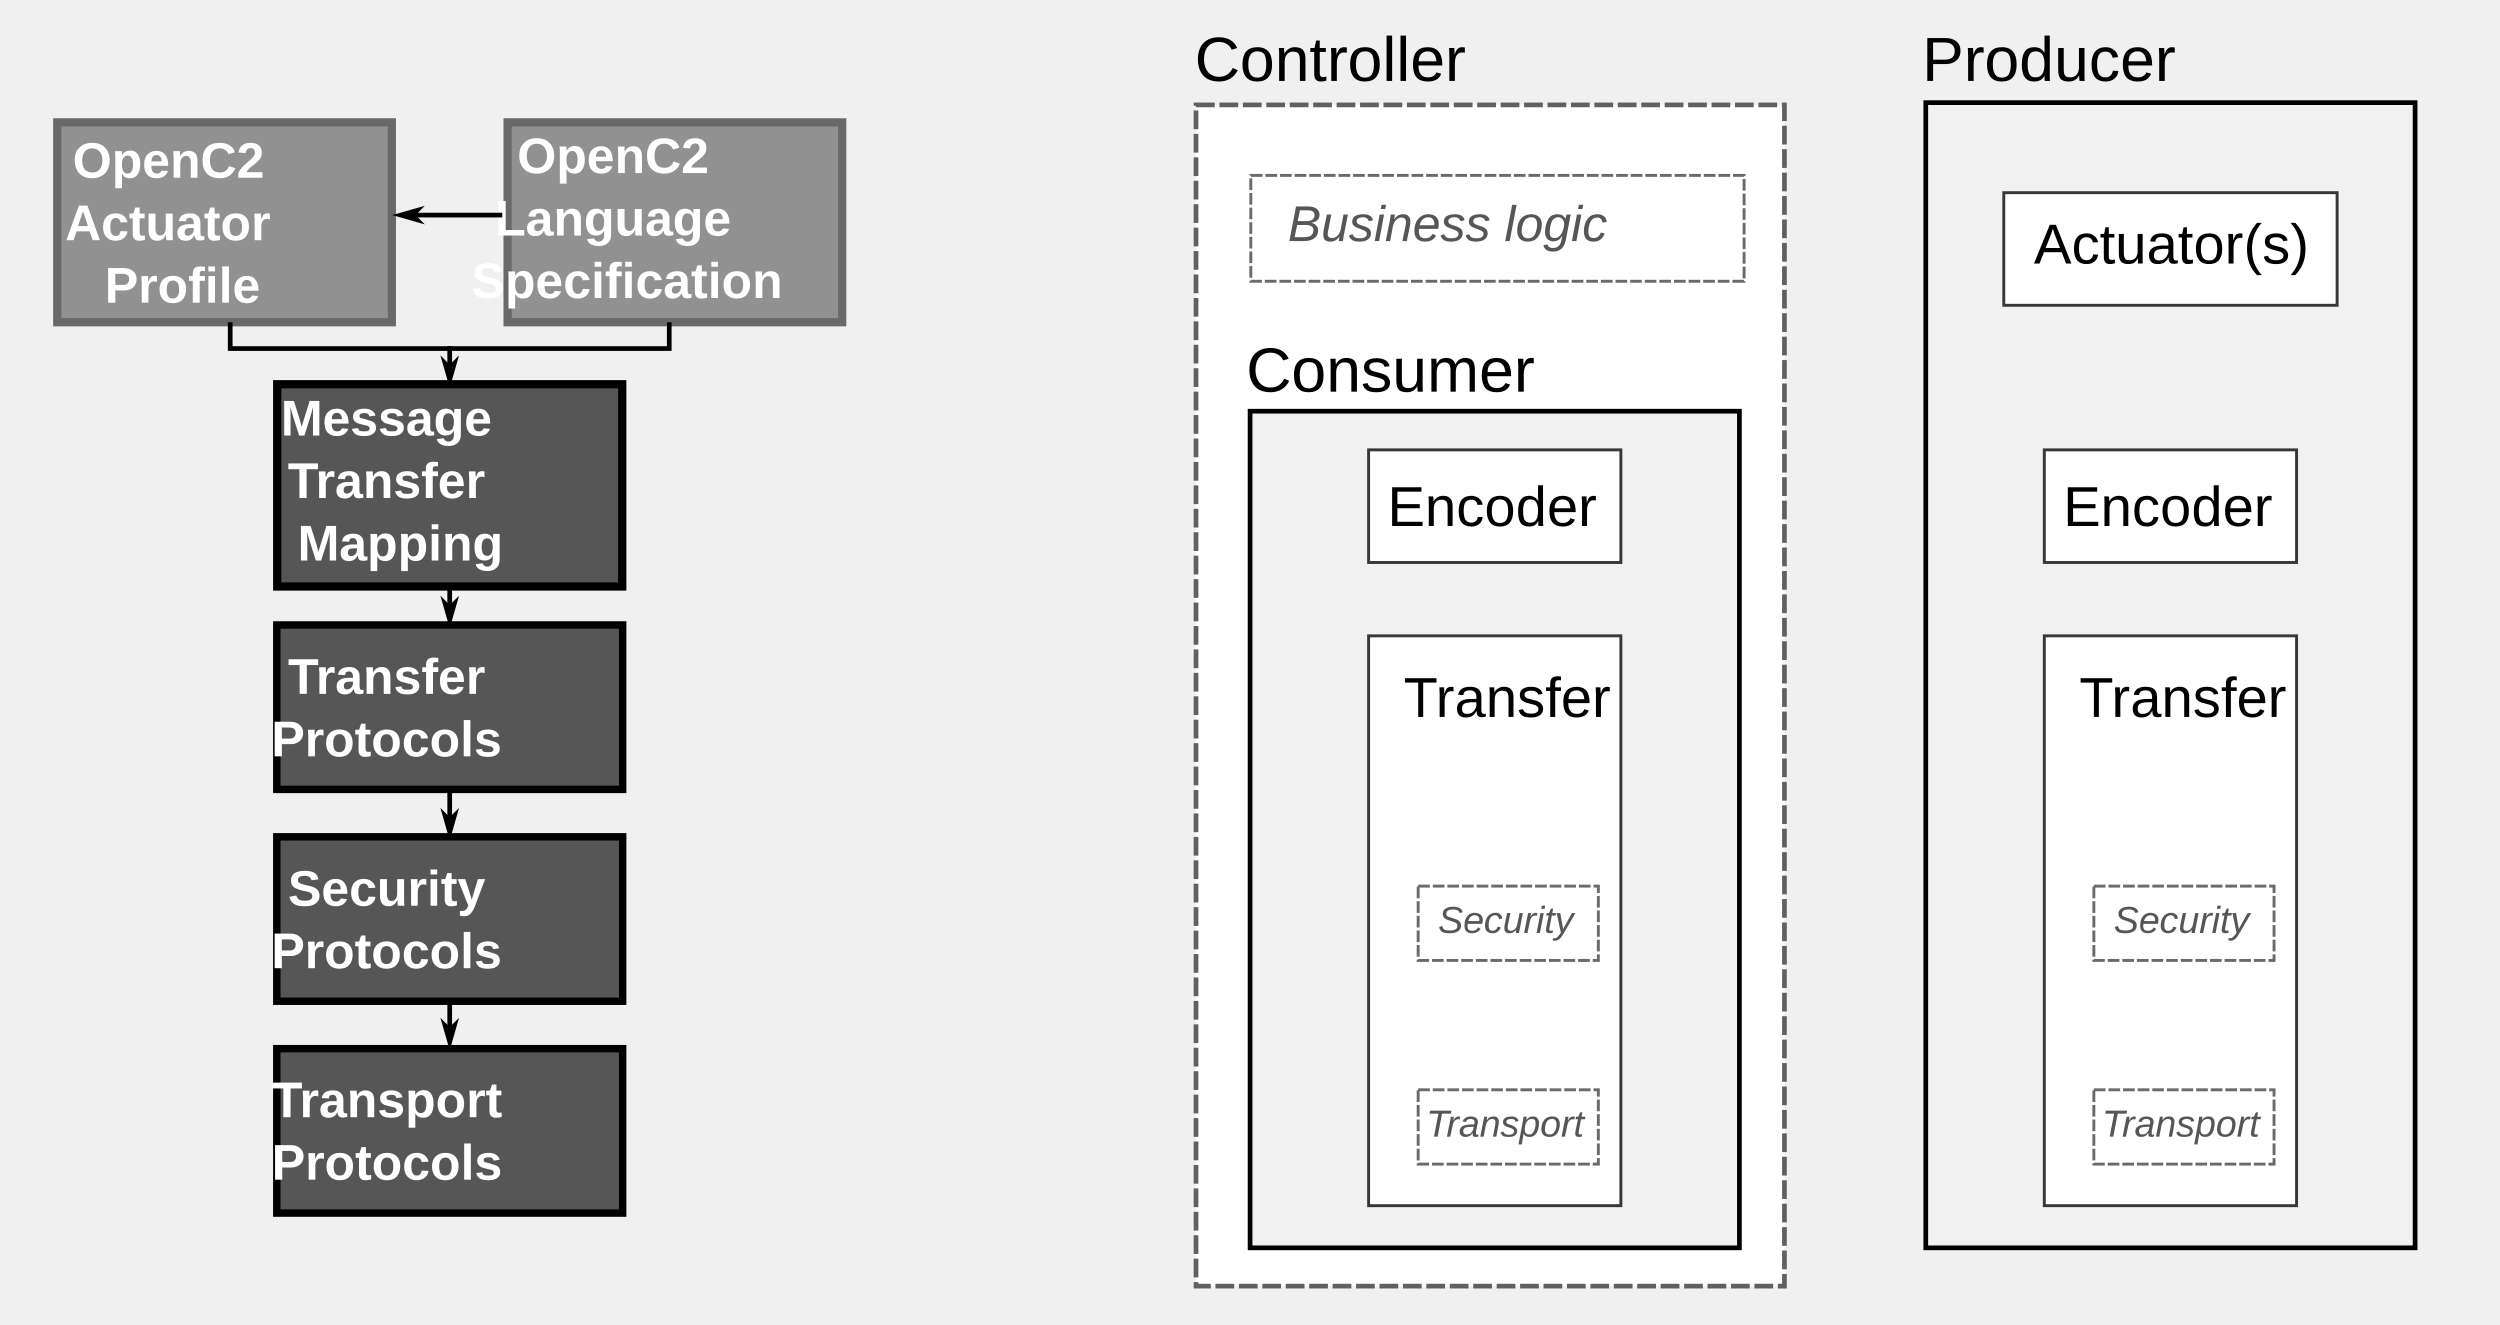
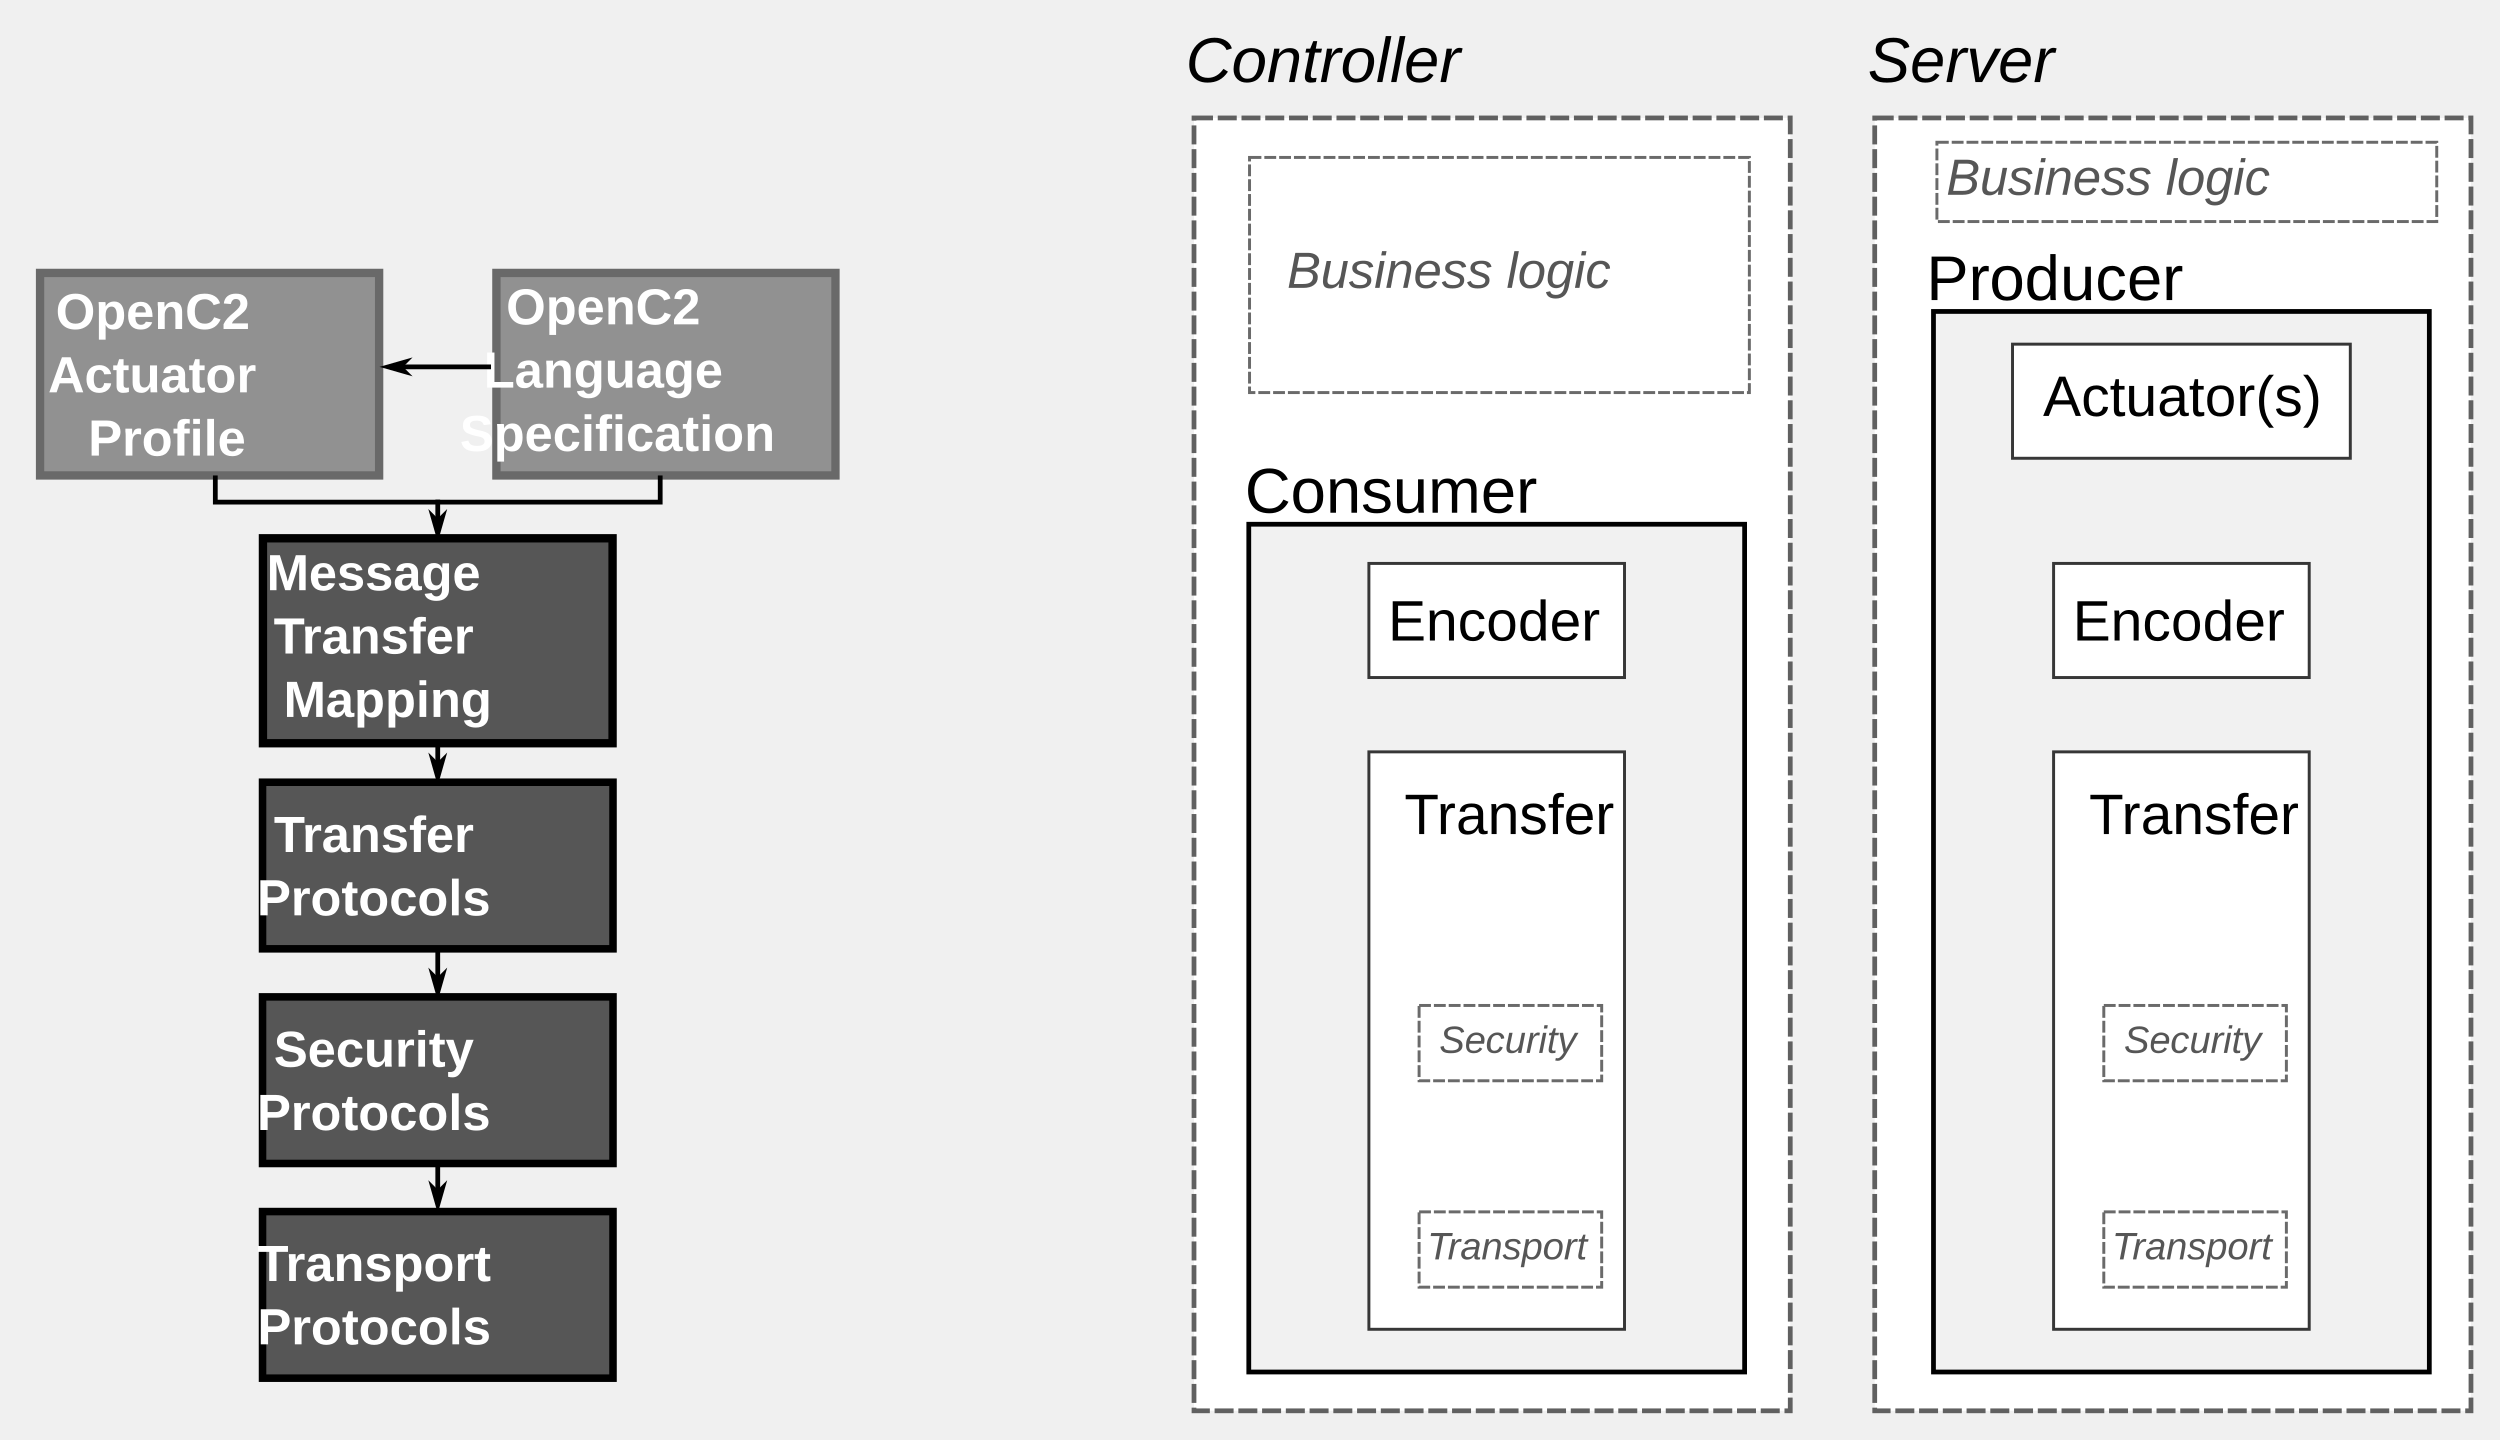
- <svg xmlns="http://www.w3.org/2000/svg" width="162.033mm" height="85.875mm" viewBox="-3 -2 141.145 74.805" version="1.1" id="svg1">
+ <svg xmlns="http://www.w3.org/2000/svg" width="159.903mm" height="92.093mm" viewBox="-5 -4 139.29 80.221" version="1.1" id="svg1">
  <defs id="defs1">
    <marker style="overflow:visible" id="Arrow1Send-3" refX="0" refY="0" orient="auto" markerWidth="2.443" markerHeight="1.396" preserveAspectRatio="xMidYMid" markerUnits="userSpaceOnUse" viewBox="0 0 4.443 2.539">
      <path transform="matrix(-0.2,0,0,-0.2,-1.2,0)" style="fill:context-stroke;fill-rule:evenodd;stroke:context-stroke;stroke-width:1pt" d="M 0,0 5,-5 -12.5,0 5,5 Z" id="path8559-2" />
    </marker>
    <marker style="overflow:visible" id="Arrow1Send" refX="0" refY="0" orient="auto" markerWidth="1.843" markerHeight="1.053" preserveAspectRatio="xMidYMid" markerUnits="userSpaceOnUse" viewBox="0 0 4.443 2.539">
      <path transform="matrix(-0.2,0,0,-0.2,-1.2,0)" style="fill:context-stroke;fill-rule:evenodd;stroke:context-stroke;stroke-width:1pt" d="M 0,0 5,-5 -12.5,0 5,5 Z" id="path8559" />
    </marker>
    <marker style="overflow:visible" id="marker1" refX="0" refY="0" orient="auto" markerWidth="1.443" markerHeight="0.825" preserveAspectRatio="xMidYMid" markerUnits="userSpaceOnUse" viewBox="0 0 4.443 2.539">
      <path transform="matrix(-0.2,0,0,-0.2,-1.2,0)" style="fill:context-stroke;fill-rule:evenodd;stroke:context-stroke;stroke-width:1pt" d="M 0,0 5,-5 -12.5,0 5,5 Z" id="path1" />
    </marker>
    <marker style="overflow:visible" id="marker2" refX="0" refY="0" orient="auto" markerWidth="1.443" markerHeight="0.825" preserveAspectRatio="xMidYMid" markerUnits="userSpaceOnUse" viewBox="0 0 4.443 2.539">
      <path transform="matrix(-0.2,0,0,-0.2,-1.2,0)" style="fill:context-stroke;fill-rule:evenodd;stroke:context-stroke;stroke-width:1pt" d="M 0,0 5,-5 -12.5,0 5,5 Z" id="path2" />
    </marker>
    <marker style="overflow:visible" id="marker3" refX="0" refY="0" orient="auto" markerWidth="1.443" markerHeight="0.825" preserveAspectRatio="xMidYMid" markerUnits="userSpaceOnUse" viewBox="0 0 4.443 2.539">
      <path transform="matrix(-0.2,0,0,-0.2,-1.2,0)" style="fill:context-stroke;fill-rule:evenodd;stroke:context-stroke;stroke-width:1pt" d="M 0,0 5,-5 -12.5,0 5,5 Z" id="path3-1" />
    </marker>
    <marker style="overflow:visible" id="marker4" refX="0" refY="0" orient="auto" markerWidth="1.443" markerHeight="0.825" preserveAspectRatio="xMidYMid" markerUnits="userSpaceOnUse" viewBox="0 0 4.443 2.539">
      <path transform="matrix(-0.2,0,0,-0.2,-1.2,0)" style="fill:context-stroke;fill-rule:evenodd;stroke:context-stroke;stroke-width:1pt" d="M 0,0 5,-5 -12.5,0 5,5 Z" id="path4" />
    </marker>
  </defs>
-   <g id="layer1" transform="translate(-31.17292,-29.35488)">
-     <rect style="fill:#ffffff;fill-opacity:1;stroke:#606060;stroke-width:0.265;stroke-dasharray:1.058, 0.265;stroke-dashoffset:0;stroke-opacity:1;-inkscape-stroke:none;paint-order:markers fill stroke" id="rect1-8-0-8" width="33.221" height="66.69" x="95.698" y="33.277" />
+   <g id="layer1" transform="translate(-34.17292,-25.36252)">
+     <rect style="fill:#ffffff;fill-opacity:1;stroke:#606060;stroke-width:0.265;stroke-dasharray:1.058, 0.265;stroke-dashoffset:0;stroke-opacity:1;-inkscape-stroke:none;paint-order:markers fill stroke" id="rect1" width="33.221" height="72.033" x="133.625" y="27.934" />
+     <rect style="fill:#ffffff;fill-opacity:1;stroke:#606060;stroke-width:0.265;stroke-dasharray:1.058, 0.265;stroke-dashoffset:0;stroke-opacity:1;-inkscape-stroke:none;paint-order:markers fill stroke" id="rect1-8-0-8" width="33.221" height="72.033" x="95.698" y="27.934" />
    <rect style="fill:#f1f1f1;fill-opacity:1;stroke:#000000;stroke-width:0.265;stroke-opacity:1;-inkscape-stroke:none;paint-order:markers fill stroke" id="rect1-8-0" width="27.626" height="47.234" x="98.75" y="50.571" />
-     <g id="g16" transform="translate(10.8,-63.6)">
+     <g id="g16" transform="translate(10.8,-61.29525)">
      <rect style="fill:#919191;fill-opacity:1;stroke:#696969;stroke-width:0.465;stroke-miterlimit:4;stroke-dasharray:none;stroke-opacity:1;paint-order:markers fill stroke;stop-color:#000000" id="rect879" width="18.891" height="11.284" x="20.605" y="97.864" rx="0" ry="0" />
      <text xml:space="preserve" style="font-style:normal;font-variant:normal;font-weight:bold;font-stretch:normal;font-size:2.822px;line-height:1.25;font-family:Arial;-inkscape-font-specification:'Arial Bold';fill:#ffffff;fill-opacity:1;stroke-width:0.265" x="30.423" y="100.989" id="text1389">
        <tspan id="tspan1387" style="font-style:normal;font-variant:normal;font-weight:bold;font-stretch:normal;font-size:2.822px;font-family:Arial;-inkscape-font-specification:'Arial Bold';text-align:center;text-anchor:middle;fill:#ffffff;fill-opacity:1;stroke-width:0.265" x="30.423" y="100.989">OpenC2</tspan>
        <tspan style="font-style:normal;font-variant:normal;font-weight:bold;font-stretch:normal;font-size:2.822px;font-family:Arial;-inkscape-font-specification:'Arial Bold';text-align:center;text-anchor:middle;fill:#ffffff;fill-opacity:1;stroke-width:0.265" x="30.423" y="104.516" id="tspan1638"> Actuator </tspan>
        <tspan style="font-style:normal;font-variant:normal;font-weight:bold;font-stretch:normal;font-size:2.822px;font-family:Arial;-inkscape-font-specification:'Arial Bold';text-align:center;text-anchor:middle;fill:#ffffff;fill-opacity:1;stroke-width:0.265" x="30.423" y="108.044" id="tspan2754">Profile</tspan>
      </text>
    </g>
-     <g id="g17" transform="translate(10.8,-63.6)">
+     <g id="g17" transform="translate(10.8,-61.29525)">
      <rect style="fill:#919191;fill-opacity:1;stroke:#696969;stroke-width:0.465;stroke-miterlimit:4;stroke-dasharray:none;stroke-opacity:1;paint-order:markers fill stroke;stop-color:#000000" id="rect879-5" width="18.891" height="11.284" x="46.031" y="97.864" rx="0" ry="0" />
      <text xml:space="preserve" style="font-style:normal;font-variant:normal;font-weight:bold;font-stretch:normal;font-size:2.822px;line-height:1.25;font-family:Arial;-inkscape-font-specification:'Arial Bold';fill:#ffffff;fill-opacity:1;stroke-width:0.265" x="55.521" y="100.727" id="text1389-0">
        <tspan id="tspan1387-5" style="font-style:normal;font-variant:normal;font-weight:bold;font-stretch:normal;font-size:2.822px;font-family:Arial;-inkscape-font-specification:'Arial Bold';text-align:center;text-anchor:middle;fill:#ffffff;fill-opacity:1;stroke-width:0.265" x="55.521" y="100.727">OpenC2</tspan>
        <tspan style="font-style:normal;font-variant:normal;font-weight:bold;font-stretch:normal;font-size:2.822px;font-family:Arial;-inkscape-font-specification:'Arial Bold';text-align:center;text-anchor:middle;fill:#ffffff;fill-opacity:1;stroke-width:0.265" x="55.521" y="104.255" id="tspan1638-6">Language</tspan>
        <tspan style="font-style:normal;font-variant:normal;font-weight:bold;font-stretch:normal;font-size:2.822px;font-family:Arial;-inkscape-font-specification:'Arial Bold';text-align:center;text-anchor:middle;fill:#ffffff;fill-opacity:1;stroke-width:0.265" x="55.521" y="107.782" id="tspan2754-3">Specification</tspan>
      </text>
    </g>
-     <g id="g12" transform="translate(10.8,-63.6)">
+     <g id="g12" transform="translate(10.8,-61.29525)">
      <rect style="font-variation-settings:normal;vector-effect:none;fill:#565656;fill-opacity:1;stroke:#000000;stroke-width:0.465;stroke-linecap:butt;stroke-linejoin:miter;stroke-miterlimit:4;stroke-dasharray:none;stroke-dashoffset:0;stroke-opacity:1;-inkscape-stroke:none;paint-order:markers fill stroke;stop-color:#000000" id="rect1132" width="19.48" height="11.419" x="33.023" y="112.649" />
      <text xml:space="preserve" style="font-style:normal;font-variant:normal;font-weight:bold;font-stretch:normal;font-size:2.822px;line-height:1.25;font-family:Arial;-inkscape-font-specification:'Arial Bold';fill:#ffffff;fill-opacity:1;stroke-width:0.265" x="42.72" y="115.544" id="text1389-0-7">
        <tspan style="font-style:normal;font-variant:normal;font-weight:bold;font-stretch:normal;font-size:2.822px;font-family:Arial;-inkscape-font-specification:'Arial Bold';text-align:center;text-anchor:middle;fill:#ffffff;fill-opacity:1;stroke-width:0.265" x="42.72" y="115.544" id="tspan2754-3-2">Message</tspan>
        <tspan style="font-style:normal;font-variant:normal;font-weight:bold;font-stretch:normal;font-size:2.822px;font-family:Arial;-inkscape-font-specification:'Arial Bold';text-align:center;text-anchor:middle;fill:#ffffff;fill-opacity:1;stroke-width:0.265" x="42.72" y="119.072" id="tspan5174">Transfer</tspan>
        <tspan style="font-style:normal;font-variant:normal;font-weight:bold;font-stretch:normal;font-size:2.822px;font-family:Arial;-inkscape-font-specification:'Arial Bold';text-align:center;text-anchor:middle;fill:#ffffff;fill-opacity:1;stroke-width:0.265" x="42.72" y="122.6" id="tspan5176">Mapping</tspan>
      </text>
    </g>
-     <g id="g13" transform="translate(10.8,-63.6)">
+     <g id="g13" transform="translate(10.8,-61.29525)">
      <rect style="font-variation-settings:normal;vector-effect:none;fill:#565656;fill-opacity:1;stroke:#000000;stroke-width:0.42;stroke-linecap:butt;stroke-linejoin:miter;stroke-miterlimit:4;stroke-dasharray:none;stroke-dashoffset:0;stroke-opacity:1;-inkscape-stroke:none;paint-order:markers fill stroke;stop-color:#000000" id="rect1132-0" width="19.527" height="9.283" x="33" y="126.24" />
      <text xml:space="preserve" style="font-style:normal;font-variant:normal;font-weight:bold;font-stretch:normal;font-size:2.822px;line-height:1.25;font-family:Arial;-inkscape-font-specification:'Arial Bold';fill:#ffffff;fill-opacity:1;stroke-width:0.265" x="42.729" y="126.6" id="text1389-0-7-6">
        <tspan style="font-style:normal;font-variant:normal;font-weight:bold;font-stretch:normal;font-size:2.822px;font-family:Arial;-inkscape-font-specification:'Arial Bold';text-align:center;text-anchor:middle;fill:#ffffff;fill-opacity:1;stroke-width:0.265" x="42.729" y="126.6" id="tspan2754-3-2-0" />
        <tspan style="font-style:normal;font-variant:normal;font-weight:bold;font-stretch:normal;font-size:2.822px;font-family:Arial;-inkscape-font-specification:'Arial Bold';text-align:center;text-anchor:middle;fill:#ffffff;fill-opacity:1;stroke-width:0.265" x="42.729" y="130.128" id="tspan5174-4">Transfer</tspan>
        <tspan style="font-style:normal;font-variant:normal;font-weight:bold;font-stretch:normal;font-size:2.822px;font-family:Arial;-inkscape-font-specification:'Arial Bold';text-align:center;text-anchor:middle;fill:#ffffff;fill-opacity:1;stroke-width:0.265" x="42.729" y="133.656" id="tspan599">Protocols</tspan>
        <tspan style="font-style:normal;font-variant:normal;font-weight:bold;font-stretch:normal;font-size:2.822px;font-family:Arial;-inkscape-font-specification:'Arial Bold';text-align:center;text-anchor:middle;fill:#ffffff;fill-opacity:1;stroke-width:0.265" x="42.729" y="137.184" id="tspan5176-0" />
      </text>
    </g>
-     <path style="fill:none;stroke:#000000;stroke-width:0.265px;stroke-linecap:butt;stroke-linejoin:miter;stroke-opacity:1" d="m 41.169,45.548 v 1.486 h 24.788 v -1.486" id="path8341" />
-     <path style="fill:none;stroke:#000000;stroke-width:0.265;stroke-linecap:butt;stroke-linejoin:miter;stroke-dasharray:none;stroke-opacity:1;marker-end:url(#Arrow1Send)" d="m 53.563,46.9 v 1.62" id="path8456" />
-     <path style="fill:none;stroke:#000000;stroke-width:0.265;stroke-linecap:butt;stroke-linejoin:miter;stroke-dasharray:none;stroke-opacity:1;marker-end:url(#Arrow1Send)" d="m 53.563,60.477 v 1.612" id="path8458" />
-     <path style="fill:none;stroke:#000000;stroke-width:0.265;stroke-linecap:butt;stroke-linejoin:miter;stroke-dasharray:none;stroke-opacity:1;marker-end:url(#Arrow1Send)" d="m 53.563,71.794 v 2.276" id="path8460" />
-     <path style="fill:none;stroke:#000000;stroke-width:0.265;stroke-linecap:butt;stroke-linejoin:miter;stroke-dasharray:none;stroke-opacity:1;marker-end:url(#Arrow1Send)" d="m 53.563,83.776 v 2.141" id="path8462" />
-     <path style="font-variation-settings:normal;fill:none;fill-opacity:1;stroke:#000000;stroke-width:0.265;stroke-linecap:butt;stroke-linejoin:miter;stroke-miterlimit:4;stroke-dasharray:none;stroke-dashoffset:0;stroke-opacity:1;marker-end:url(#Arrow1Send);stop-color:#000000" d="M 56.53,39.498 H 51.058" id="path764" />
-     <g id="g14" transform="translate(10.8,-63.6)">
+     <path style="fill:none;stroke:#000000;stroke-width:0.265px;stroke-linecap:butt;stroke-linejoin:miter;stroke-opacity:1" d="m 41.169,47.853 v 1.486 h 24.788 v -1.486" id="path8341" />
+     <path style="fill:none;stroke:#000000;stroke-width:0.265;stroke-linecap:butt;stroke-linejoin:miter;stroke-dasharray:none;stroke-opacity:1;marker-end:url(#Arrow1Send)" d="m 53.563,49.204 v 1.62" id="path8456" />
+     <path style="fill:none;stroke:#000000;stroke-width:0.265;stroke-linecap:butt;stroke-linejoin:miter;stroke-dasharray:none;stroke-opacity:1;marker-end:url(#Arrow1Send)" d="m 53.563,62.781 v 1.612" id="path8458" />
+     <path style="fill:none;stroke:#000000;stroke-width:0.265;stroke-linecap:butt;stroke-linejoin:miter;stroke-dasharray:none;stroke-opacity:1;marker-end:url(#Arrow1Send)" d="m 53.563,74.099 v 2.276" id="path8460" />
+     <path style="fill:none;stroke:#000000;stroke-width:0.265;stroke-linecap:butt;stroke-linejoin:miter;stroke-dasharray:none;stroke-opacity:1;marker-end:url(#Arrow1Send)" d="m 53.563,86.08 v 2.141" id="path8462" />
+     <path style="font-variation-settings:normal;fill:none;fill-opacity:1;stroke:#000000;stroke-width:0.265;stroke-linecap:butt;stroke-linejoin:miter;stroke-miterlimit:4;stroke-dasharray:none;stroke-dashoffset:0;stroke-opacity:1;marker-end:url(#Arrow1Send);stop-color:#000000" d="M 56.53,41.803 H 51.058" id="path764" />
+     <g id="g14" transform="translate(10.8,-61.29525)">
      <rect style="font-variation-settings:normal;vector-effect:none;fill:#565656;fill-opacity:1;stroke:#000000;stroke-width:0.42;stroke-linecap:butt;stroke-linejoin:miter;stroke-miterlimit:4;stroke-dasharray:none;stroke-dashoffset:0;stroke-opacity:1;-inkscape-stroke:none;paint-order:markers fill stroke;stop-color:#000000" id="rect1132-7" width="19.527" height="9.283" x="33" y="138.2" />
      <text xml:space="preserve" style="font-style:normal;font-variant:normal;font-weight:bold;font-stretch:normal;font-size:2.822px;line-height:1.25;font-family:Arial;-inkscape-font-specification:'Arial Bold';fill:#ffffff;fill-opacity:1;stroke-width:0.265" x="42.729" y="138.561" id="text1389-0-7-6-6">
        <tspan style="font-style:normal;font-variant:normal;font-weight:bold;font-stretch:normal;font-size:2.822px;font-family:Arial;-inkscape-font-specification:'Arial Bold';text-align:center;text-anchor:middle;fill:#ffffff;fill-opacity:1;stroke-width:0.265" x="42.729" y="138.561" id="tspan2754-3-2-0-3" />
        <tspan style="font-style:normal;font-variant:normal;font-weight:bold;font-stretch:normal;font-size:2.822px;font-family:Arial;-inkscape-font-specification:'Arial Bold';text-align:center;text-anchor:middle;fill:#ffffff;fill-opacity:1;stroke-width:0.265" x="42.729" y="142.089" id="tspan5174-4-0">Security</tspan>
        <tspan style="font-style:normal;font-variant:normal;font-weight:bold;font-stretch:normal;font-size:2.822px;font-family:Arial;-inkscape-font-specification:'Arial Bold';text-align:center;text-anchor:middle;fill:#ffffff;fill-opacity:1;stroke-width:0.265" x="42.729" y="145.616" id="tspan599-8">Protocols</tspan>
        <tspan style="font-style:normal;font-variant:normal;font-weight:bold;font-stretch:normal;font-size:2.822px;font-family:Arial;-inkscape-font-specification:'Arial Bold';text-align:center;text-anchor:middle;fill:#ffffff;fill-opacity:1;stroke-width:0.265" x="42.729" y="149.144" id="tspan5176-0-4" />
      </text>
    </g>
-     <g id="g15" transform="translate(10.8,-63.6)">
+     <g id="g15" transform="translate(10.8,-61.29525)">
      <rect style="font-variation-settings:normal;vector-effect:none;fill:#565656;fill-opacity:1;stroke:#000000;stroke-width:0.42;stroke-linecap:butt;stroke-linejoin:miter;stroke-miterlimit:4;stroke-dasharray:none;stroke-dashoffset:0;stroke-opacity:1;-inkscape-stroke:none;paint-order:markers fill stroke;stop-color:#000000" id="rect1132-09" width="19.527" height="9.283" x="33" y="150.161" />
      <text xml:space="preserve" style="font-style:normal;font-variant:normal;font-weight:bold;font-stretch:normal;font-size:2.822px;line-height:1.25;font-family:Arial;-inkscape-font-specification:'Arial Bold';fill:#ffffff;fill-opacity:1;stroke-width:0.265" x="42.75" y="150.504" id="text1389-0-7-6-5">
        <tspan style="font-style:normal;font-variant:normal;font-weight:bold;font-stretch:normal;font-size:2.822px;font-family:Arial;-inkscape-font-specification:'Arial Bold';text-align:center;text-anchor:middle;fill:#ffffff;fill-opacity:1;stroke-width:0.265" x="42.75" y="150.504" id="tspan2754-3-2-0-4" />
        <tspan style="font-style:normal;font-variant:normal;font-weight:bold;font-stretch:normal;font-size:2.822px;font-family:Arial;-inkscape-font-specification:'Arial Bold';text-align:center;text-anchor:middle;fill:#ffffff;fill-opacity:1;stroke-width:0.265" x="42.75" y="154.032" id="tspan5174-4-2">Transport</tspan>
        <tspan style="font-style:normal;font-variant:normal;font-weight:bold;font-stretch:normal;font-size:2.822px;font-family:Arial;-inkscape-font-specification:'Arial Bold';text-align:center;text-anchor:middle;fill:#ffffff;fill-opacity:1;stroke-width:0.265" x="42.75" y="157.56" id="tspan599-1">Protocols</tspan>
        <tspan style="font-style:normal;font-variant:normal;font-weight:bold;font-stretch:normal;font-size:2.822px;font-family:Arial;-inkscape-font-specification:'Arial Bold';text-align:center;text-anchor:middle;fill:#ffffff;fill-opacity:1;stroke-width:0.265" x="42.75" y="161.088" id="tspan5176-0-9" />
      </text>
    </g>
-     <text xml:space="preserve" style="font-style:normal;font-variant:normal;font-weight:normal;font-stretch:normal;font-size:3.528px;line-height:1.25;font-family:Arial;-inkscape-font-specification:Arial;stroke-width:0.265" x="98.539" y="49.469" id="text2">
-       <tspan id="tspan2" style="font-style:normal;font-variant:normal;font-weight:normal;font-stretch:normal;font-size:3.528px;font-family:Arial;-inkscape-font-specification:Arial;stroke-width:0.265" x="98.539" y="49.469">Consumer</tspan>
+     <text xml:space="preserve" style="font-style:normal;font-variant:normal;font-weight:normal;font-stretch:normal;font-size:3.528px;line-height:1.25;font-family:Arial;-inkscape-font-specification:Arial;stroke-width:0.265" x="98.539" y="49.93" id="text2">
+       <tspan id="tspan2" style="font-style:normal;font-variant:normal;font-weight:normal;font-stretch:normal;font-size:3.528px;font-family:Arial;-inkscape-font-specification:Arial;stroke-width:0.265" x="98.539" y="49.93">Consumer</tspan>
    </text>
-     <text xml:space="preserve" style="font-style:normal;font-variant:normal;font-weight:normal;font-stretch:normal;font-size:3.528px;line-height:1.25;font-family:Arial;-inkscape-font-specification:Arial;stroke-width:0.265" x="95.631" y="31.923" id="text2-5">
-       <tspan id="tspan2-8" style="font-style:normal;font-variant:normal;font-weight:normal;font-stretch:normal;font-size:3.528px;font-family:Arial;-inkscape-font-specification:Arial;stroke-width:0.265" x="95.631" y="31.923">Controller</tspan>
+     <text xml:space="preserve" style="font-style:normal;font-variant:normal;font-weight:normal;font-stretch:normal;font-size:3.528px;line-height:1.25;font-family:Arial;-inkscape-font-specification:Arial;stroke-width:0.265" x="95.246" y="25.931" id="text2-5">
+       <tspan id="tspan2-8" style="font-style:italic;font-variant:normal;font-weight:normal;font-stretch:normal;font-size:3.528px;font-family:Arial;-inkscape-font-specification:'Arial Italic';stroke-width:0.265" x="95.246" y="25.931">Controller</tspan>
+     </text>
+     <text xml:space="preserve" style="font-style:normal;font-variant:normal;font-weight:normal;font-stretch:normal;font-size:3.528px;line-height:1.25;font-family:Arial;-inkscape-font-specification:Arial;stroke-width:0.265" x="133.244" y="25.931" id="text2-5-4">
+       <tspan id="tspan2-8-8" style="font-style:italic;font-variant:normal;font-weight:normal;font-stretch:normal;font-size:3.528px;font-family:Arial;-inkscape-font-specification:'Arial Italic';stroke-width:0.265" x="133.244" y="25.931">Server</tspan>
    </text>
    <rect style="opacity:1;fill:#ffffff;fill-opacity:1;stroke:#373737;stroke-width:0.165;stroke-linecap:butt;stroke-linejoin:miter;stroke-miterlimit:4;stroke-dasharray:none;stroke-dashoffset:0;stroke-opacity:1;paint-order:markers fill stroke" id="rect17" width="14.242" height="6.358" x="105.442" y="52.754" />
    <text xml:space="preserve" style="font-style:normal;font-variant:normal;font-weight:normal;font-stretch:normal;font-size:3.175px;line-height:1.25;font-family:Arial;-inkscape-font-specification:Arial;stroke-width:0.265" x="106.503" y="57.051" id="text17">
      <tspan id="tspan17" style="font-style:normal;font-variant:normal;font-weight:normal;font-stretch:normal;font-size:3.175px;font-family:Arial;-inkscape-font-specification:Arial;stroke-width:0.265" x="106.503" y="57.051">Encoder</tspan>
    </text>
    <rect style="fill:#ffffff;fill-opacity:1;stroke:#373737;stroke-width:0.165;stroke-linecap:butt;stroke-linejoin:miter;stroke-miterlimit:4;stroke-dasharray:none;stroke-dashoffset:0;stroke-opacity:1;paint-order:markers fill stroke" id="rect17-7" width="14.242" height="32.172" x="105.442" y="63.253" />
    <text xml:space="preserve" style="font-style:normal;font-variant:normal;font-weight:normal;font-stretch:normal;font-size:3.175px;line-height:1.25;font-family:Arial;-inkscape-font-specification:Arial;stroke-width:0.265" x="107.415" y="67.831" id="text17-4">
      <tspan id="tspan17-1" style="font-style:normal;font-variant:normal;font-weight:normal;font-stretch:normal;font-size:3.175px;font-family:Arial;-inkscape-font-specification:Arial;stroke-width:0.265" x="107.415" y="67.831">Transfer</tspan>
    </text>
    <g id="g18" transform="translate(18.08037,-64.65833)">
      <rect style="opacity:1;fill:#ffffff;fill-opacity:1;stroke:#6a6a6a;stroke-width:0.165;stroke-linecap:butt;stroke-linejoin:miter;stroke-miterlimit:4;stroke-dasharray:0.66, 0.165;stroke-dashoffset:0;stroke-opacity:1;paint-order:markers fill stroke" id="rect18" width="10.173" height="4.196" x="90.159" y="142.041" />
      <text xml:space="preserve" style="font-style:italic;font-variant:normal;font-weight:normal;font-stretch:normal;font-size:2.117px;line-height:1.25;font-family:Arial;-inkscape-font-specification:'Arial Italic';fill:#565656;fill-opacity:1;stroke-width:0.265" x="91.283" y="144.687" id="text17-4-2">
        <tspan id="tspan17-1-5" style="font-style:italic;font-variant:normal;font-weight:normal;font-stretch:normal;font-size:2.117px;font-family:Arial;-inkscape-font-specification:'Arial Italic';fill:#565656;fill-opacity:1;stroke-width:0.265" x="91.283" y="144.687">Security</tspan>
      </text>
    </g>
    <g id="g18-2" transform="translate(2.792711,-39.30018)">
-       <rect style="opacity:1;fill:#ffffff;fill-opacity:1;stroke:#6a6a6a;stroke-width:0.165;stroke-linecap:butt;stroke-linejoin:miter;stroke-miterlimit:4;stroke-dasharray:0.66, 0.165;stroke-dashoffset:0;stroke-opacity:1;paint-order:markers fill stroke" id="rect18-3" width="27.849" height="5.977" x="95.999" y="76.558" />
-       <text xml:space="preserve" style="font-style:italic;font-variant:normal;font-weight:normal;font-stretch:normal;font-size:2.822px;line-height:1.25;font-family:Arial;-inkscape-font-specification:'Arial Italic';text-align:center;text-anchor:middle;fill:#565656;fill-opacity:1;stroke-width:0.265" x="109.847" y="76.736" id="text17-4-2-8">
-         <tspan id="tspan17-1-5-7" style="font-style:italic;font-variant:normal;font-weight:normal;font-stretch:normal;font-size:2.822px;font-family:Arial;-inkscape-font-specification:'Arial Italic';text-align:center;text-anchor:middle;fill:#565656;fill-opacity:1;stroke-width:0.265" x="109.847" y="76.736" />
-         <tspan style="font-style:italic;font-variant:normal;font-weight:normal;font-stretch:normal;font-size:2.822px;font-family:Arial;-inkscape-font-specification:'Arial Italic';text-align:center;text-anchor:middle;fill:#565656;fill-opacity:1;stroke-width:0.265" x="109.847" y="80.264" id="tspan26">Business logic</tspan>
+       <rect style="opacity:1;fill:#ffffff;fill-opacity:1;stroke:#6a6a6a;stroke-width:0.165;stroke-linecap:butt;stroke-linejoin:miter;stroke-miterlimit:4;stroke-dasharray:0.66, 0.165;stroke-dashoffset:0;stroke-opacity:1;paint-order:markers fill stroke" id="rect18-3" width="27.849" height="13.101" x="95.999" y="69.434" />
+       <text xml:space="preserve" style="font-style:italic;font-variant:normal;font-weight:normal;font-stretch:normal;font-size:2.822px;line-height:1.25;font-family:Arial;-inkscape-font-specification:'Arial Italic';text-align:center;text-anchor:middle;fill:#565656;fill-opacity:1;stroke-width:0.265" x="109.847" y="73.174" id="text17-4-2-8">
+         <tspan id="tspan17-1-5-7" style="font-style:italic;font-variant:normal;font-weight:normal;font-stretch:normal;font-size:2.822px;font-family:Arial;-inkscape-font-specification:'Arial Italic';text-align:center;text-anchor:middle;fill:#565656;fill-opacity:1;stroke-width:0.265" x="109.847" y="73.174" />
+         <tspan style="font-style:italic;font-variant:normal;font-weight:normal;font-stretch:normal;font-size:2.822px;font-family:Arial;-inkscape-font-specification:'Arial Italic';text-align:center;text-anchor:middle;fill:#565656;fill-opacity:1;stroke-width:0.265" x="109.847" y="76.702" id="tspan26">Business logic</tspan>
      </text>
+       <g id="g2">
+         <g id="g1">
+           <rect style="fill:#ffffff;fill-opacity:1;stroke:#6a6a6a;stroke-width:0.165;stroke-linecap:butt;stroke-linejoin:miter;stroke-miterlimit:4;stroke-dasharray:0.66, 0.165;stroke-dashoffset:0;stroke-opacity:1;paint-order:markers fill stroke" id="rect18-3-0" width="27.849" height="4.418" x="134.297" y="68.589" />
+           <text xml:space="preserve" style="font-style:italic;font-variant:normal;font-weight:normal;font-stretch:normal;font-size:2.822px;line-height:1.25;font-family:Arial;-inkscape-font-specification:'Arial Italic';text-align:center;text-anchor:middle;fill:#565656;fill-opacity:1;stroke-width:0.265" x="148.145" y="67.988" id="text17-4-2-8-3">
+             <tspan id="tspan17-1-5-7-9" style="font-style:italic;font-variant:normal;font-weight:normal;font-stretch:normal;font-size:2.822px;font-family:Arial;-inkscape-font-specification:'Arial Italic';text-align:center;text-anchor:middle;fill:#565656;fill-opacity:1;stroke-width:0.265" x="148.145" y="67.988" />
+             <tspan style="font-style:italic;font-variant:normal;font-weight:normal;font-stretch:normal;font-size:2.822px;font-family:Arial;-inkscape-font-specification:'Arial Italic';text-align:center;text-anchor:middle;fill:#565656;fill-opacity:1;stroke-width:0.265" x="148.145" y="71.516" id="tspan26-9">Business logic</tspan>
+           </text>
+         </g>
+       </g>
    </g>
    <g id="g20" transform="translate(16.87516,-64.65833)">
      <g id="g19">
        <rect style="fill:#ffffff;fill-opacity:1;stroke:#6a6a6a;stroke-width:0.165;stroke-linecap:butt;stroke-linejoin:miter;stroke-miterlimit:4;stroke-dasharray:0.66, 0.165;stroke-dashoffset:0;stroke-opacity:1;paint-order:markers fill stroke" id="rect18-8" width="10.173" height="4.196" x="91.364" y="153.541" />
        <text xml:space="preserve" style="font-style:italic;font-variant:normal;font-weight:normal;font-stretch:normal;font-size:2.117px;line-height:1.25;font-family:Arial;-inkscape-font-specification:'Arial Italic';fill:#565656;fill-opacity:1;stroke-width:0.265" x="91.822" y="156.186" id="text17-4-2-0">
          <tspan id="tspan17-1-5-4" style="font-style:italic;font-variant:normal;font-weight:normal;font-stretch:normal;font-size:2.117px;font-family:Arial;-inkscape-font-specification:'Arial Italic';fill:#565656;fill-opacity:1;stroke-width:0.265" x="91.822" y="156.186">Transport</tspan>
        </text>
      </g>
    </g>
-     <rect style="fill:#f1f1f1;fill-opacity:1;stroke:#000000;stroke-width:0.265;stroke-opacity:1;-inkscape-stroke:none;paint-order:markers fill stroke" id="rect20" width="27.626" height="64.655" x="136.899" y="33.15" />
-     <text xml:space="preserve" style="font-style:normal;font-variant:normal;font-weight:normal;font-stretch:normal;font-size:3.528px;line-height:1.25;font-family:Arial;-inkscape-font-specification:Arial;stroke-width:0.265" x="136.688" y="31.925" id="text20">
-       <tspan id="tspan20" style="font-style:normal;font-variant:normal;font-weight:normal;font-stretch:normal;font-size:3.528px;font-family:Arial;-inkscape-font-specification:Arial;stroke-width:0.265" x="136.688" y="31.925">Producer</tspan>
+     <rect style="fill:#f1f1f1;fill-opacity:1;stroke:#000000;stroke-width:0.265;stroke-opacity:1;-inkscape-stroke:none;paint-order:markers fill stroke" id="rect20" width="27.626" height="59.09" x="136.899" y="38.715" />
+     <text xml:space="preserve" style="font-style:normal;font-variant:normal;font-weight:normal;font-stretch:normal;font-size:3.528px;line-height:1.25;font-family:Arial;-inkscape-font-specification:Arial;font-variant-ligatures:normal;font-variant-position:normal;font-variant-caps:normal;font-variant-numeric:normal;font-variant-alternates:normal;font-variant-east-asian:normal;font-feature-settings:normal;font-variation-settings:normal;text-indent:0;text-align:start;text-decoration-line:none;text-decoration-style:solid;text-decoration-color:#000000;letter-spacing:normal;word-spacing:normal;text-transform:none;writing-mode:lr-tb;direction:ltr;text-orientation:mixed;dominant-baseline:auto;baseline-shift:baseline;white-space:normal;opacity:1;vector-effect:none;fill:#000000;fill-opacity:1;stroke-width:0.265;stroke-linecap:butt;stroke-linejoin:miter;stroke-miterlimit:4;stroke-dasharray:none;stroke-dashoffset:0;stroke-opacity:1;-inkscape-stroke:none;stop-color:#000000;stop-opacity:1" x="136.495" y="38.081" id="text20">
+       <tspan id="tspan20" style="font-style:normal;font-variant:normal;font-weight:normal;font-stretch:normal;font-size:3.528px;line-height:1.25;font-family:Arial;-inkscape-font-specification:Arial;font-variant-ligatures:normal;font-variant-position:normal;font-variant-caps:normal;font-variant-numeric:normal;font-variant-alternates:normal;font-variant-east-asian:normal;font-feature-settings:normal;font-variation-settings:normal;text-indent:0;text-align:start;text-decoration-line:none;text-decoration-style:solid;text-decoration-color:#000000;letter-spacing:normal;word-spacing:normal;text-transform:none;writing-mode:lr-tb;direction:ltr;text-orientation:mixed;dominant-baseline:auto;baseline-shift:baseline;white-space:normal;vector-effect:none;fill:#000000;fill-opacity:1;stroke-width:0.265;stroke-linecap:butt;stroke-linejoin:miter;stroke-miterlimit:4;stroke-dasharray:none;stroke-dashoffset:0;stroke-opacity:1;-inkscape-stroke:none;stop-color:#000000;stop-opacity:1" x="136.495" y="38.081">Producer</tspan>
    </text>
    <rect style="opacity:1;fill:#ffffff;fill-opacity:1;stroke:#373737;stroke-width:0.165;stroke-linecap:butt;stroke-linejoin:miter;stroke-miterlimit:4;stroke-dasharray:none;stroke-dashoffset:0;stroke-opacity:1;paint-order:markers fill stroke" id="rect21" width="14.242" height="6.358" x="143.591" y="52.754" />
    <text xml:space="preserve" style="font-style:normal;font-variant:normal;font-weight:normal;font-stretch:normal;font-size:3.175px;line-height:1.25;font-family:Arial;-inkscape-font-specification:Arial;stroke-width:0.265" x="144.652" y="57.051" id="text21">
      <tspan id="tspan21" style="font-style:normal;font-variant:normal;font-weight:normal;font-stretch:normal;font-size:3.175px;font-family:Arial;-inkscape-font-specification:Arial;stroke-width:0.265" x="144.652" y="57.051">Encoder</tspan>
    </text>
    <rect style="fill:#ffffff;fill-opacity:1;stroke:#373737;stroke-width:0.165;stroke-linecap:butt;stroke-linejoin:miter;stroke-miterlimit:4;stroke-dasharray:none;stroke-dashoffset:0;stroke-opacity:1;paint-order:markers fill stroke" id="rect22" width="14.242" height="32.172" x="143.591" y="63.253" />
    <text xml:space="preserve" style="font-style:normal;font-variant:normal;font-weight:normal;font-stretch:normal;font-size:3.175px;line-height:1.25;font-family:Arial;-inkscape-font-specification:Arial;stroke-width:0.265" x="145.564" y="67.831" id="text22">
      <tspan id="tspan22" style="font-style:normal;font-variant:normal;font-weight:normal;font-stretch:normal;font-size:3.175px;font-family:Arial;-inkscape-font-specification:Arial;stroke-width:0.265" x="145.564" y="67.831">Transfer</tspan>
    </text>
    <g id="g23" transform="translate(56.22926,-64.65833)">
      <rect style="opacity:1;fill:#ffffff;fill-opacity:1;stroke:#6a6a6a;stroke-width:0.165;stroke-linecap:butt;stroke-linejoin:miter;stroke-miterlimit:4;stroke-dasharray:0.66, 0.165;stroke-dashoffset:0;stroke-opacity:1;paint-order:markers fill stroke" id="rect23" width="10.173" height="4.196" x="90.159" y="142.041" />
      <text xml:space="preserve" style="font-style:italic;font-variant:normal;font-weight:normal;font-stretch:normal;font-size:2.117px;line-height:1.25;font-family:Arial;-inkscape-font-specification:'Arial Italic';fill:#565656;fill-opacity:1;stroke-width:0.265" x="91.283" y="144.687" id="text23">
        <tspan id="tspan23" style="font-style:italic;font-variant:normal;font-weight:normal;font-stretch:normal;font-size:2.117px;font-family:Arial;-inkscape-font-specification:'Arial Italic';fill:#565656;fill-opacity:1;stroke-width:0.265" x="91.283" y="144.687">Security</tspan>
      </text>
    </g>
    <g id="g25" transform="translate(55.02406,-64.65833)">
      <g id="g24">
        <rect style="fill:#ffffff;fill-opacity:1;stroke:#6a6a6a;stroke-width:0.165;stroke-linecap:butt;stroke-linejoin:miter;stroke-miterlimit:4;stroke-dasharray:0.66, 0.165;stroke-dashoffset:0;stroke-opacity:1;paint-order:markers fill stroke" id="rect24" width="10.173" height="4.196" x="91.364" y="153.541" />
        <text xml:space="preserve" style="font-style:italic;font-variant:normal;font-weight:normal;font-stretch:normal;font-size:2.117px;line-height:1.25;font-family:Arial;-inkscape-font-specification:'Arial Italic';fill:#565656;fill-opacity:1;stroke-width:0.265" x="91.822" y="156.186" id="text24">
          <tspan id="tspan24" style="font-style:italic;font-variant:normal;font-weight:normal;font-stretch:normal;font-size:2.117px;font-family:Arial;-inkscape-font-specification:'Arial Italic';fill:#565656;fill-opacity:1;stroke-width:0.265" x="91.822" y="156.186">Transport</tspan>
        </text>
      </g>
    </g>
-     <g id="g26" transform="translate(15.91939,-60.95417)">
+     <g id="g26" transform="translate(15.91939,-58.64941)">
      <rect style="opacity:1;fill:#ffffff;fill-opacity:1;stroke:#373737;stroke-width:0.165;stroke-linecap:butt;stroke-linejoin:miter;stroke-miterlimit:4;stroke-dasharray:none;stroke-dashoffset:0;stroke-opacity:1;paint-order:markers fill stroke" id="rect25" width="18.82" height="6.358" x="125.383" y="99.187" />
      <text xml:space="preserve" style="font-style:normal;font-variant:normal;font-weight:normal;font-stretch:normal;font-size:3.175px;line-height:1.25;font-family:Arial;-inkscape-font-specification:Arial;stroke-width:0.265" x="127.089" y="103.188" id="text25">
        <tspan id="tspan25" style="font-style:normal;font-variant:normal;font-weight:normal;font-stretch:normal;font-size:3.175px;font-family:Arial;-inkscape-font-specification:Arial;stroke-width:0.265" x="127.089" y="103.188">Actuator(s)</tspan>
      </text>
    </g>
  </g>
</svg>
